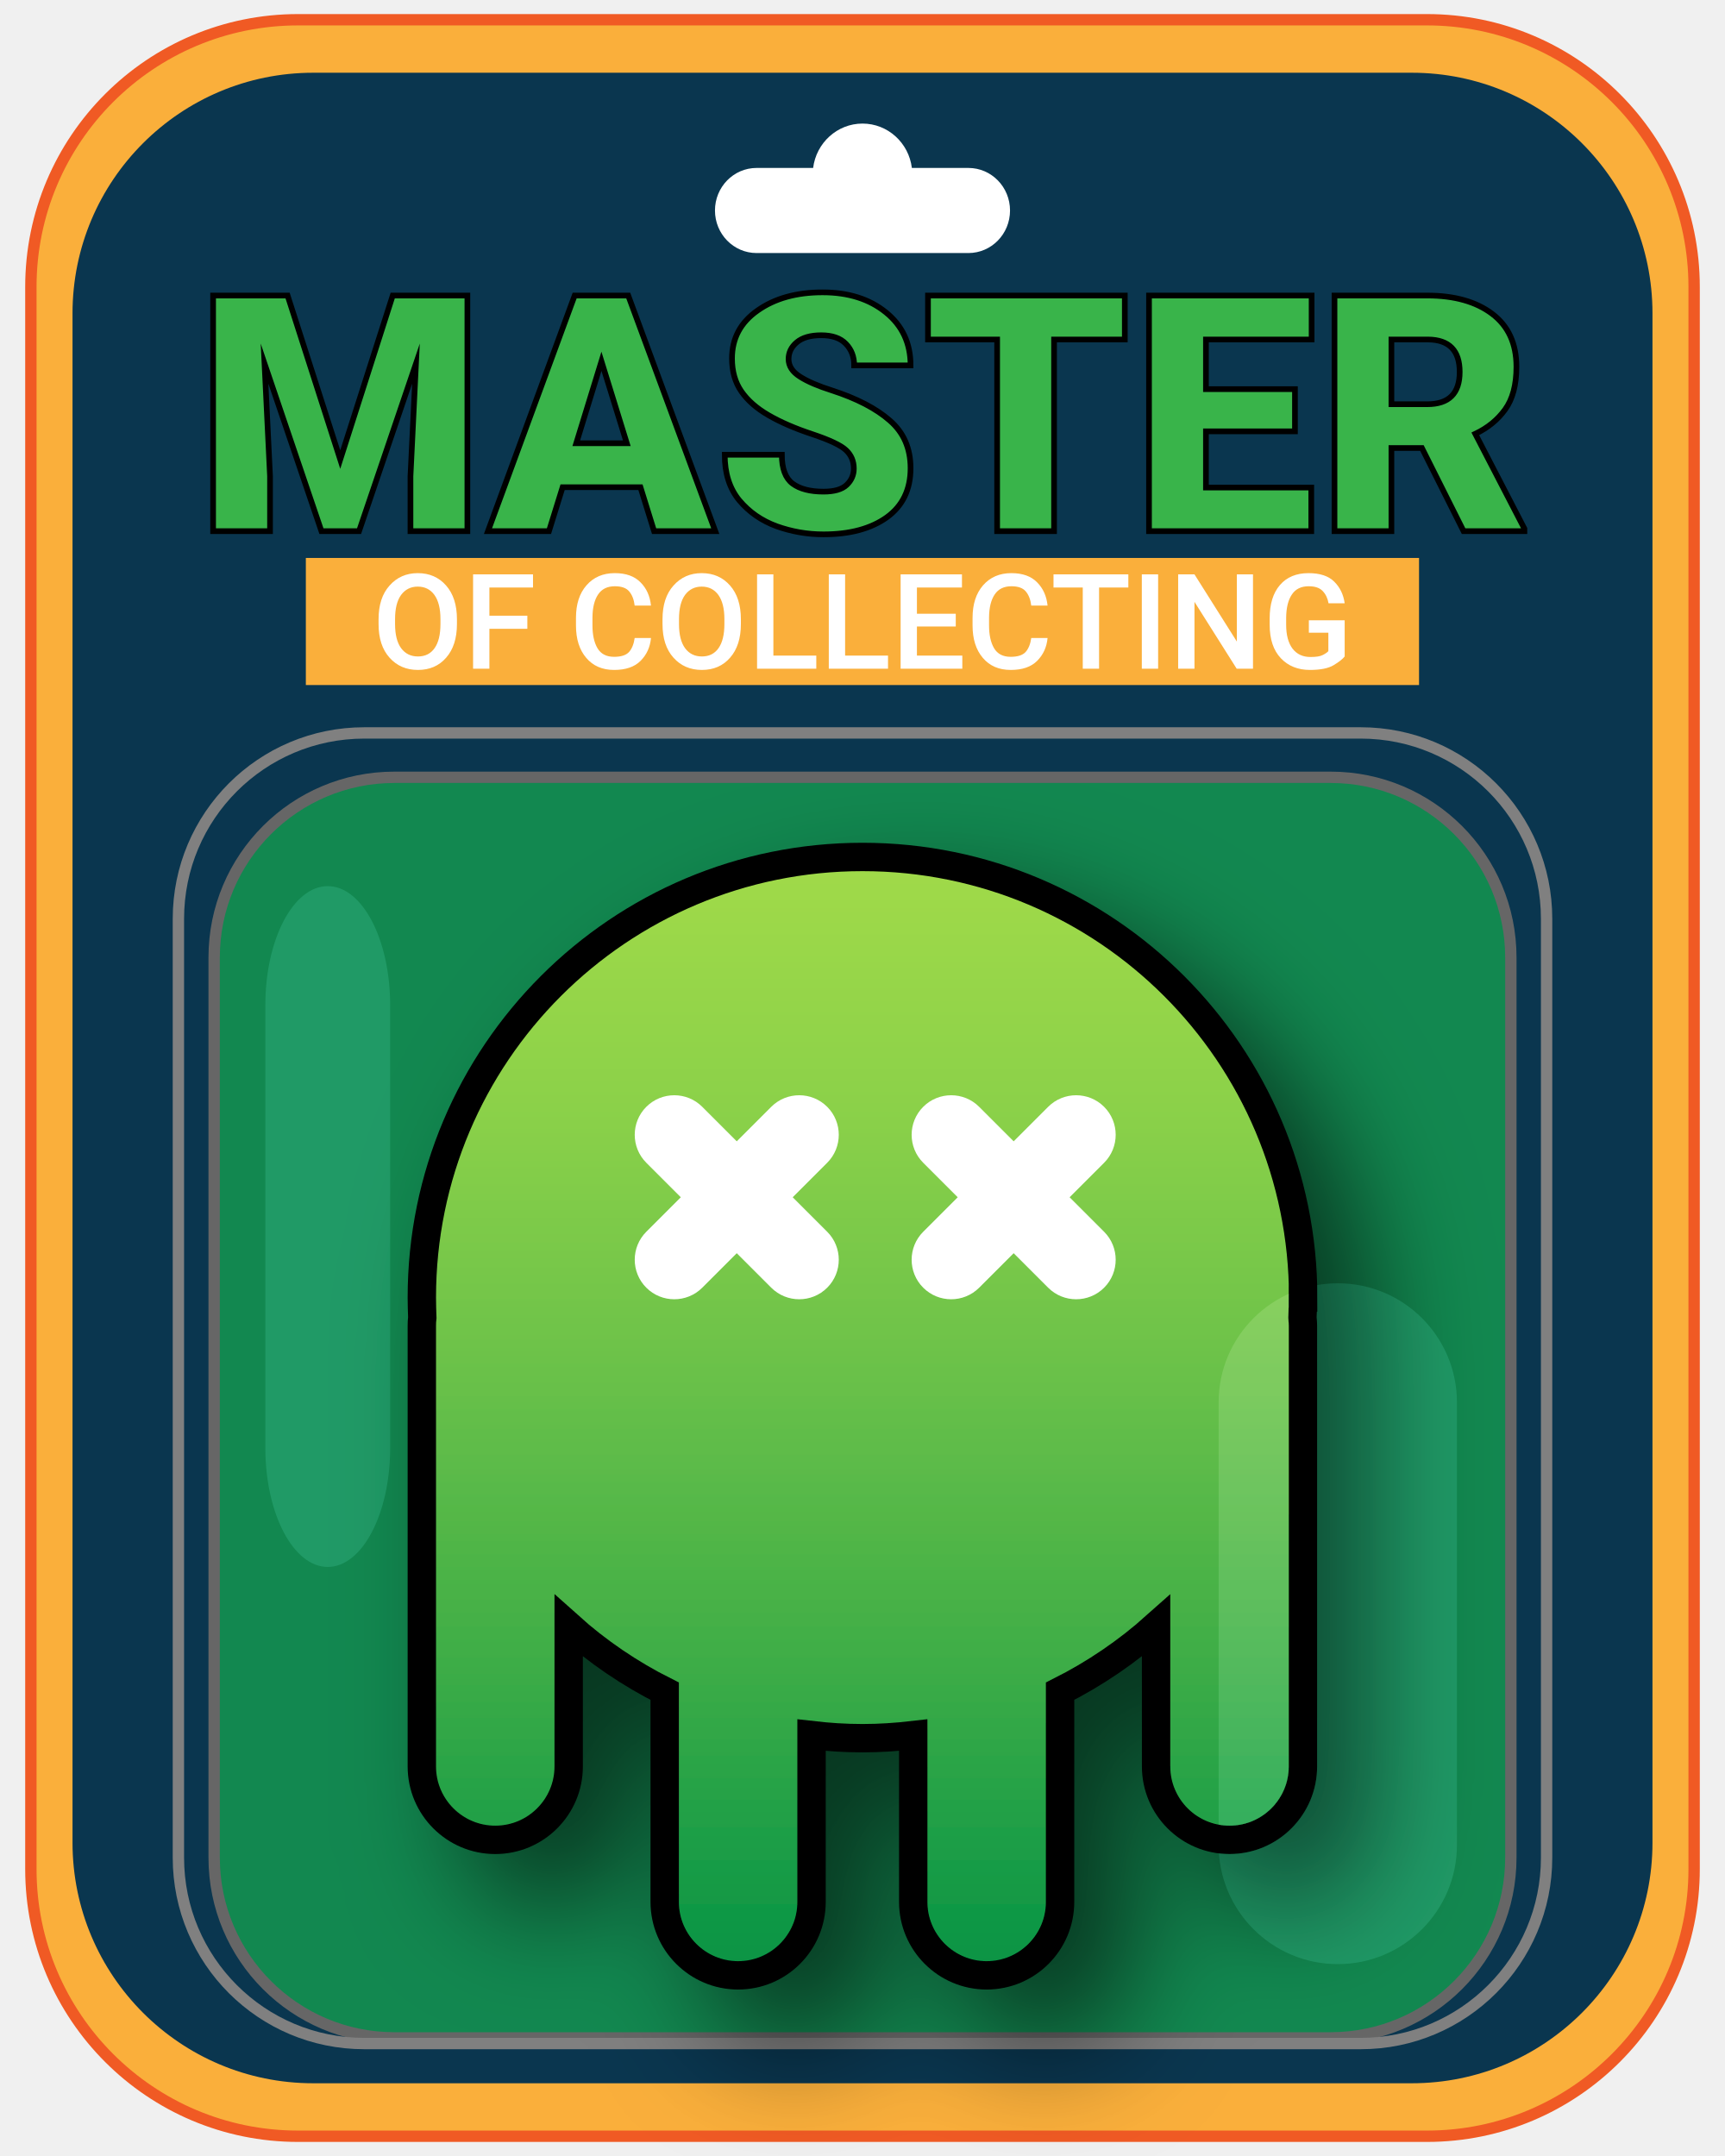
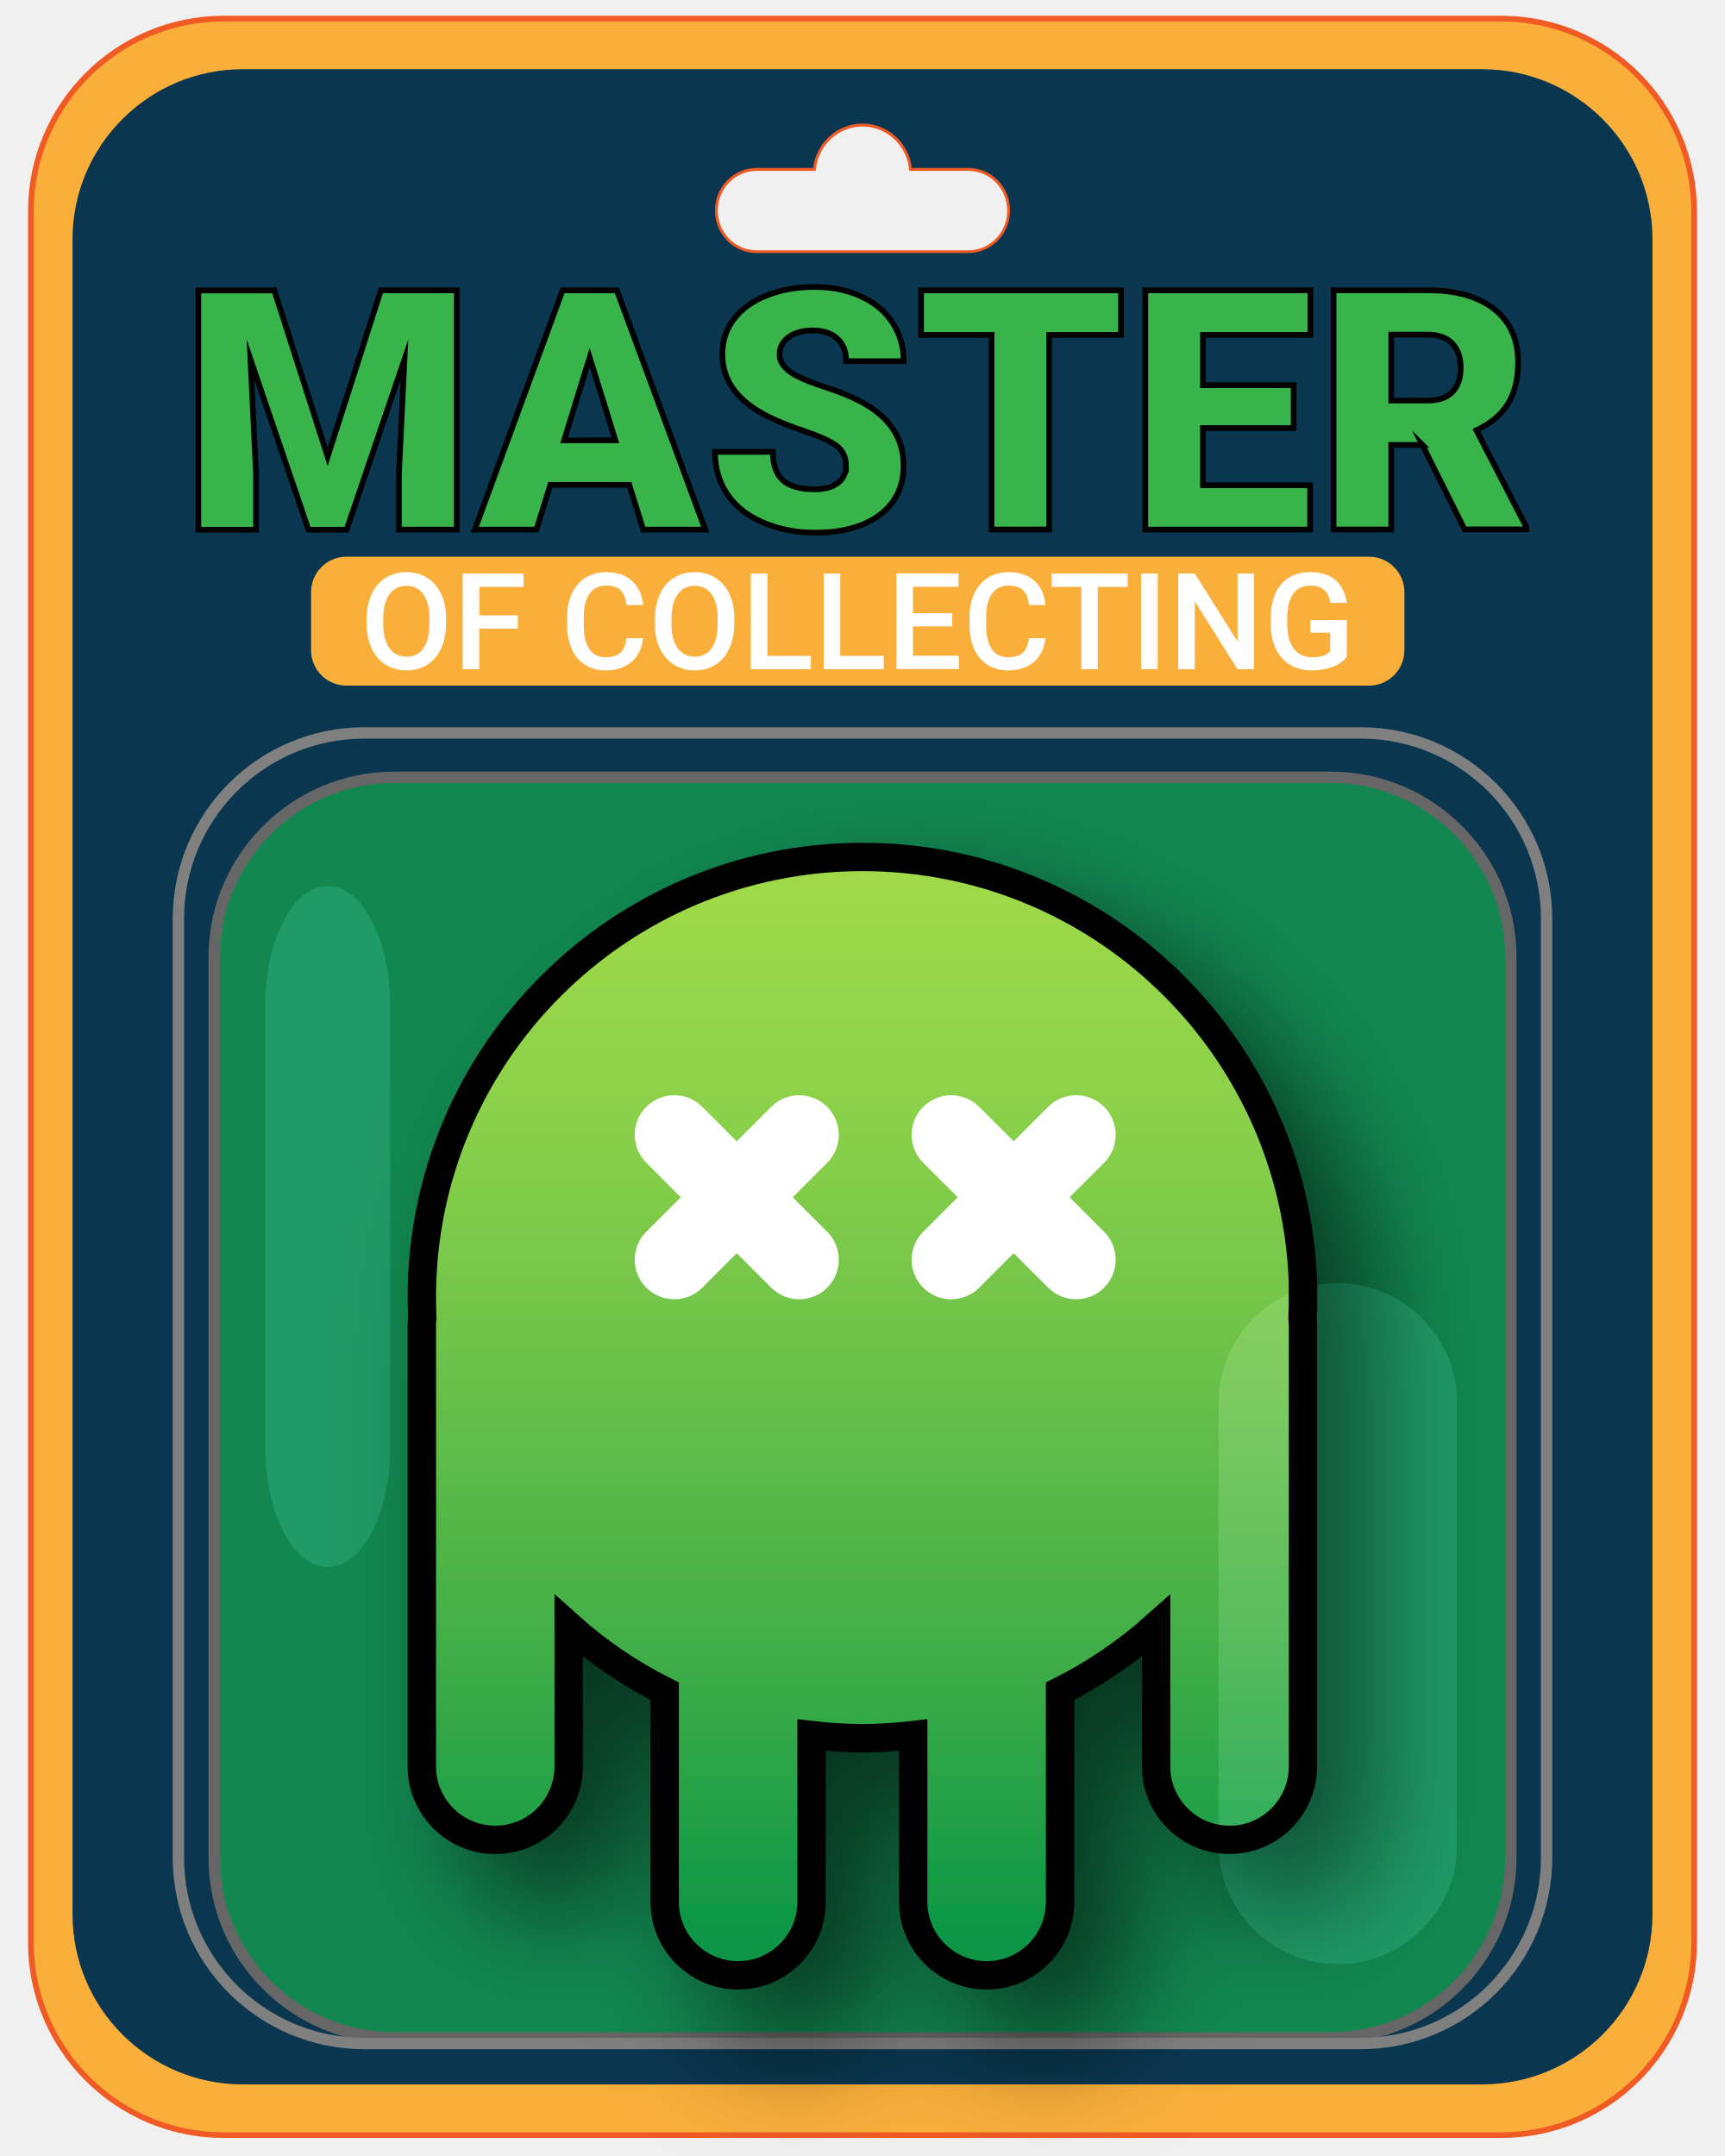
<svg xmlns="http://www.w3.org/2000/svg" viewBox="0 0 152 190">
  <defs>
    <style>
      .cls-1, .cls-2 {
        fill: #faaf3b;
      }

-       .cls-3, .cls-4 {
-         fill: #fff;
-       }
- 
-       .cls-4 {
-         font-family: Roboto-Medium, Roboto;
-         font-size: 11.68px;
-         font-weight: 500;
-       }
- 
      .cls-2 {
        stroke: #f05a24;
      }

-       .cls-2, .cls-5, .cls-6, .cls-7 {
+       .cls-2, .cls-3 {
+         stroke-width: .5px;
+       }
+ 
+       .cls-2, .cls-3, .cls-4, .cls-5 {
        stroke-miterlimit: 10;
      }

-       .cls-8 {
+       .cls-6 {
+         fill: #fff;
+       }
+ 
+       .cls-7 {
        isolation: isolate;
      }

-       .cls-9 {
+       .cls-8 {
        filter: url(#drop-shadow-1);
      }

-       .cls-10 {
+       .cls-9 {
        fill: #0a364f;
      }

-       .cls-11 {
+       .cls-3 {
+         fill: #39b44a;
+       }
+ 
+       .cls-3, .cls-4 {
+         stroke: #000;
+       }
+ 
+       .cls-10 {
        fill: #e5e5e5;
      }

-       .cls-12 {
-         letter-spacing: -.01em;
-       }
- 
-       .cls-5 {
+       .cls-4 {
        fill: url(#Degradado_sin_nombre_4);
        stroke-width: 2.5px;
      }

-       .cls-5, .cls-7 {
-         stroke: #000;
-       }
- 
-       .cls-6 {
+       .cls-5 {
        fill: none;
        stroke: gray;
      }

-       .cls-7 {
-         fill: #39b44a;
-         font-family: Roboto-Black, Roboto;
-         font-size: 29.21px;
-         font-weight: 800;
-         stroke-width: .5px;
+       .cls-11 {
+         fill: #128850;
+       }
+ 
+       .cls-12 {
+         fill: #666;
      }

      .cls-13 {
-         fill: #128850;
-       }
- 
-       .cls-14 {
-         fill: #666;
-       }
- 
-       .cls-15 {
        mix-blend-mode: soft-light;
        opacity: .44;
      }
    </style>
    <filter id="drop-shadow-1" filterUnits="userSpaceOnUse">
      <feOffset dx="5" dy="5" />
      <feGaussianBlur result="blur" stdDeviation="5" />
      <feFlood flood-color="#000" flood-opacity=".6" />
      <feComposite in2="blur" operator="in" />
      <feComposite in="SourceGraphic" />
    </filter>
    <linearGradient id="Degradado_sin_nombre_4" data-name="Degradado sin nombre 4" x1="76" y1="65.54" x2="76" y2="176.37" gradientUnits="userSpaceOnUse">
      <stop offset="0" stop-color="#a5dd4b" />
      <stop offset=".12" stop-color="#9ed94a" />
      <stop offset=".29" stop-color="#8bd14a" />
      <stop offset=".49" stop-color="#6cc248" />
      <stop offset=".72" stop-color="#40ae47" />
      <stop offset=".96" stop-color="#099545" />
      <stop offset="1" stop-color="#009145" />
    </linearGradient>
  </defs>
-   <g class="cls-8">
+   <g class="cls-7">
    <g id="Capa_1" data-name="Capa 1">
      <g>
        <g>
+           <path class="cls-2" d="m132.28,1.64H19.72C10.33,1.64,2.72,9.25,2.72,18.64v152.52c0,9.39,7.61,17,17,17h112.56c9.39,0,17-7.61,17-17V18.64c0-9.39-7.61-17-17-17Zm-46.95,20.67h-18.66c-2.03,0-3.67-1.68-3.67-3.75s1.64-3.75,3.67-3.75h4.98c.27-2.21,2.12-3.91,4.35-3.91s4.08,1.71,4.35,3.91h4.98c2.03,0,3.67,1.68,3.67,3.75s-1.64,3.75-3.67,3.75Z" />
+           <path class="cls-9" d="m130.61,6.1H21.39c-8.28,0-15,6.72-15,15v147.59c0,8.28,6.72,15,15,15h109.22c8.28,0,15-6.72,15-15V21.1c0-8.28-6.72-15-15-15Zm-45.28,16.2h-18.66c-2.03,0-3.67-1.68-3.67-3.75s1.64-3.75,3.67-3.75h4.98c.27-2.21,2.12-3.91,4.35-3.91s4.08,1.71,4.35,3.91h4.98c2.03,0,3.67,1.68,3.67,3.75s-1.64,3.75-3.67,3.75Z" />
          <g>
-             <rect class="cls-2" x="2.72" y="1.74" width="146.56" height="186.52" rx="23.55" ry="23.55" />
-             <rect class="cls-10" x="6.39" y="6.41" width="139.22" height="177.18" rx="21.21" ry="21.21" />
-             <g>
-               <rect class="cls-13" x="18.87" y="68.5" width="114.26" height="111.09" rx="15.88" ry="15.88" />
-               <path class="cls-14" d="m117.25,69c8.48,0,15.38,6.9,15.38,15.38v79.33c0,8.48-6.9,15.38-15.38,15.38H34.75c-8.48,0-15.38-6.9-15.38-15.38v-79.33c0-8.48,6.9-15.38,15.38-15.38h82.5m0-1H34.75c-9.05,0-16.38,7.33-16.38,16.38v79.33c0,9.05,7.33,16.38,16.38,16.38h82.5c9.05,0,16.38-7.33,16.38-16.38v-79.33c0-9.05-7.33-16.38-16.38-16.38h0Z" />
-             </g>
-             <rect class="cls-6" x="15.72" y="64.59" width="120.56" height="115.5" rx="16.38" ry="16.38" />
-             <path class="cls-3" d="m85.33,14.8h-4.98c-.27-2.21-2.12-3.91-4.35-3.91s-4.08,1.71-4.35,3.91h-4.98c-2.03,0-3.67,1.68-3.67,3.75h0c0,2.07,1.64,3.75,3.67,3.75h18.66c2.03,0,3.67-1.68,3.67-3.75h0c0-2.07-1.64-3.75-3.67-3.75Z" />
+             <rect class="cls-11" x="18.87" y="68.5" width="114.26" height="111.09" rx="15.88" ry="15.88" />
+             <path class="cls-12" d="m117.25,69c8.48,0,15.38,6.9,15.38,15.38v79.33c0,8.48-6.9,15.38-15.38,15.38H34.75c-8.48,0-15.38-6.9-15.38-15.38v-79.33c0-8.48,6.9-15.38,15.38-15.38h82.5m0-1H34.75c-9.05,0-16.38,7.33-16.38,16.38v79.33c0,9.05,7.33,16.38,16.38,16.38h82.5c9.05,0,16.38-7.33,16.38-16.38v-79.33c0-9.05-7.33-16.38-16.38-16.38h0Z" />
          </g>
-           <g class="cls-9">
-             <path class="cls-5" d="m114.83,114.35c0-21.45-17.39-38.83-38.83-38.83s-38.83,17.39-38.83,38.83c0,.59.02,1.17.04,1.76-.03.24-.04.49-.04.73v38.83c0,3.57,2.9,6.47,6.47,6.47s6.47-2.9,6.47-6.47v-12.39c2.54,2.28,5.39,4.22,8.46,5.76v18.57c0,3.57,2.9,6.47,6.47,6.47s6.47-2.9,6.47-6.47v-14.7c1.47.17,2.96.27,4.48.27s3.01-.1,4.48-.27v14.7c0,3.57,2.9,6.47,6.47,6.47s6.47-2.9,6.47-6.47v-18.57c3.08-1.55,5.92-3.49,8.46-5.76v12.39c0,3.57,2.9,6.47,6.47,6.47s6.47-2.9,6.47-6.47v-38.83c0-.25-.02-.49-.04-.73.03-.58.04-1.17.04-1.76Z" />
-             <path class="cls-3" d="m69.85,105.51l3.04-3.04c1.36-1.36,1.36-3.57,0-4.93-1.36-1.36-3.57-1.36-4.93,0l-3.04,3.04-3.04-3.04c-1.36-1.36-3.57-1.36-4.93,0-1.36,1.36-1.36,3.57,0,4.93l3.04,3.04-3.04,3.04c-1.36,1.36-1.36,3.57,0,4.93,1.36,1.36,3.57,1.36,4.93,0l3.04-3.04,3.04,3.04c1.36,1.36,3.57,1.36,4.93,0,1.36-1.36,1.36-3.57,0-4.93l-3.04-3.04Z" />
-             <path class="cls-3" d="m94.25,105.51l3.04-3.04c1.36-1.36,1.36-3.57,0-4.93-1.36-1.36-3.57-1.36-4.93,0l-3.04,3.04-3.04-3.04c-1.36-1.36-3.57-1.36-4.93,0-1.36,1.36-1.36,3.57,0,4.93l3.04,3.04-3.04,3.04c-1.36,1.36-1.36,3.57,0,4.93,1.36,1.36,3.57,1.36,4.93,0l3.04-3.04,3.04,3.04c1.36,1.36,3.57,1.36,4.93,0,1.36-1.36,1.36-3.57,0-4.93l-3.04-3.04Z" />
-           </g>
-           <g class="cls-15">
-             <rect class="cls-11" x="107.38" y="113.09" width="21" height="60" rx="10.5" ry="10.5" />
-           </g>
-           <g class="cls-15">
-             <path class="cls-11" d="m28.88,138.09h0c3.04,0,5.5-4.7,5.5-10.5v-39c0-5.8-2.46-10.5-5.5-10.5h0c-3.04,0-5.5,4.7-5.5,10.5v39c0,5.8,2.46,10.5,5.5,10.5Z" />
-           </g>
+           <rect class="cls-5" x="15.72" y="64.59" width="120.56" height="115.5" rx="16.38" ry="16.38" />
+         </g>
+         <g class="cls-8">
+           <path class="cls-4" d="m114.83,114.35c0-21.45-17.39-38.83-38.83-38.83s-38.83,17.39-38.83,38.83c0,.59.02,1.17.04,1.76-.03.24-.04.49-.04.73v38.83c0,3.57,2.9,6.47,6.47,6.47s6.47-2.9,6.47-6.47v-12.39c2.54,2.28,5.39,4.22,8.46,5.76v18.57c0,3.57,2.9,6.47,6.47,6.47s6.47-2.9,6.47-6.47v-14.7c1.47.17,2.96.27,4.48.27s3.01-.1,4.48-.27v14.7c0,3.57,2.9,6.47,6.47,6.47s6.47-2.9,6.47-6.47v-18.57c3.08-1.55,5.92-3.49,8.46-5.76v12.39c0,3.57,2.9,6.47,6.47,6.47s6.47-2.9,6.47-6.47v-38.83c0-.25-.02-.49-.04-.73.03-.58.04-1.17.04-1.76Z" />
+           <path class="cls-6" d="m69.85,105.51l3.04-3.04c1.36-1.36,1.36-3.57,0-4.93-1.36-1.36-3.57-1.36-4.93,0l-3.04,3.04-3.04-3.04c-1.36-1.36-3.57-1.36-4.93,0-1.36,1.36-1.36,3.57,0,4.93l3.04,3.04-3.04,3.04c-1.36,1.36-1.36,3.57,0,4.93,1.36,1.36,3.57,1.36,4.93,0l3.04-3.04,3.04,3.04c1.36,1.36,3.57,1.36,4.93,0,1.36-1.36,1.36-3.57,0-4.93l-3.04-3.04Z" />
+           <path class="cls-6" d="m94.25,105.51l3.04-3.04c1.36-1.36,1.36-3.57,0-4.93-1.36-1.36-3.57-1.36-4.93,0l-3.04,3.04-3.04-3.04c-1.36-1.36-3.57-1.36-4.93,0-1.36,1.36-1.36,3.57,0,4.93l3.04,3.04-3.04,3.04c-1.36,1.36-1.36,3.57,0,4.93,1.36,1.36,3.57,1.36,4.93,0l3.04-3.04,3.04,3.04c1.36,1.36,3.57,1.36,4.93,0,1.36-1.36,1.36-3.57,0-4.93l-3.04-3.04Z" />
+         </g>
+         <g class="cls-13">
+           <rect class="cls-10" x="107.38" y="113.09" width="21" height="60" rx="10.5" ry="10.5" />
+         </g>
+         <g class="cls-13">
+           <path class="cls-10" d="m28.88,138.09h0c3.04,0,5.5-4.7,5.5-10.5v-39c0-5.8-2.46-10.5-5.5-10.5h0c-3.04,0-5.5,4.7-5.5,10.5v39c0,5.8,2.46,10.5,5.5,10.5Z" />
+         </g>
+       </g>
+       <g>
+         <g>
+           <path class="cls-3" d="m24.17,25.59l4.7,14.66,4.69-14.66h6.69v21.08h-5.1v-4.92l.49-10.07-5.1,15h-3.36l-5.11-15.01.49,10.09v4.92h-5.08v-21.08h6.67Z" />
+           <path class="cls-3" d="m55.45,42.73h-6.96l-1.22,3.94h-5.43l7.73-21.08h4.78l7.79,21.08h-5.46l-1.23-3.94Zm-5.75-3.92h4.53l-2.27-7.31-2.26,7.31Z" />
+           <path class="cls-3" d="m74.55,41.06c0-.74-.26-1.32-.79-1.74-.53-.41-1.45-.84-2.77-1.29-1.32-.44-2.4-.87-3.24-1.29-2.73-1.34-4.1-3.18-4.1-5.53,0-1.17.34-2.2,1.02-3.09.68-.89,1.64-1.59,2.89-2.08,1.24-.5,2.64-.75,4.2-.75s2.87.27,4.07.81c1.2.54,2.14,1.31,2.8,2.31s1,2.14,1,3.42h-5.07c0-.86-.26-1.52-.79-2-.53-.47-1.24-.71-2.14-.71s-1.62.2-2.15.6c-.53.4-.79.91-.79,1.53,0,.54.29,1.03.87,1.47.58.44,1.6.89,3.05,1.36,1.46.47,2.65.97,3.59,1.51,2.28,1.31,3.42,3.12,3.42,5.43,0,1.84-.69,3.29-2.08,4.34s-3.3,1.58-5.72,1.58c-1.71,0-3.25-.31-4.64-.92s-2.43-1.45-3.13-2.52-1.05-2.29-1.05-3.68h5.1c0,1.13.29,1.96.88,2.5.58.54,1.53.8,2.84.8.84,0,1.5-.18,1.99-.54.49-.36.73-.87.73-1.53Z" />
+           <path class="cls-3" d="m98.78,29.51h-6.33v17.15h-5.08v-17.15h-6.21v-3.92h17.62v3.92Z" />
+           <path class="cls-3" d="m113.99,37.72h-7.99v5.04h9.44v3.91h-14.52v-21.08h14.55v3.92h-9.47v4.44h7.99v3.76Z" />
+           <path class="cls-3" d="m125.34,39.21h-2.75v7.45h-5.08v-21.08h8.29c2.5,0,4.45.55,5.86,1.66,1.41,1.11,2.11,2.68,2.11,4.7,0,1.47-.3,2.68-.89,3.64s-1.52,1.74-2.79,2.34l4.4,8.51v.22h-5.44l-3.72-7.45Zm-2.75-3.91h3.21c.96,0,1.69-.25,2.18-.76.49-.51.73-1.22.73-2.13s-.25-1.62-.74-2.14-1.22-.78-2.17-.78h-3.21v5.8Z" />
        </g>
        <g>
-           <rect class="cls-1" x="26.95" y="49.17" width="98.09" height="11.2" />
-           <text class="cls-7" transform="translate(17.2 46.81)">
-             <tspan x="0" y="0">MASTER</tspan>
-           </text>
-           <text class="cls-4" transform="translate(32.78 58.93)">
-             <tspan x="0" y="0">OF COLLE</tspan>
-             <tspan class="cls-12" x="52.34" y="0">C</tspan>
-             <tspan x="59.8" y="0">TING</tspan>
-           </text>
+           <rect class="cls-1" x="27.41" y="49.06" width="96.34" height="11.36" rx="3.12" ry="3.12" />
+           <g>
+             <path class="cls-6" d="m39.3,54.97c0,.83-.14,1.55-.43,2.17s-.69,1.1-1.22,1.44-1.14.5-1.83.5-1.29-.17-1.83-.5-.95-.81-1.24-1.43-.44-1.33-.44-2.14v-.47c0-.82.15-1.55.44-2.18s.7-1.11,1.23-1.44,1.14-.5,1.83-.5,1.3.17,1.83.5.94.8,1.23,1.42.44,1.34.44,2.16v.47Zm-1.46-.44c0-.93-.18-1.65-.53-2.15s-.85-.75-1.5-.75-1.13.25-1.49.74-.54,1.2-.55,2.1v.49c0,.93.18,1.64.54,2.15s.86.76,1.5.76,1.15-.25,1.5-.74.52-1.22.52-2.17v-.44Z" />
+             <path class="cls-6" d="m45.62,55.4h-3.39v3.57h-1.46v-8.43h5.36v1.18h-3.89v2.51h3.39v1.17Z" />
+             <path class="cls-6" d="m56.66,56.22c-.08.9-.42,1.6-1,2.1s-1.35.76-2.31.76c-.67,0-1.26-.16-1.77-.48s-.91-.77-1.18-1.36-.42-1.27-.43-2.04v-.79c0-.8.14-1.5.42-2.1s.69-1.07,1.21-1.4,1.14-.49,1.83-.49c.93,0,1.68.25,2.25.76s.9,1.22.99,2.14h-1.46c-.07-.61-.25-1.04-.53-1.31s-.7-.4-1.25-.4c-.64,0-1.13.23-1.47.7s-.52,1.15-.52,2.05v.75c0,.91.16,1.61.49,2.09s.8.72,1.43.72c.58,0,1.01-.13,1.3-.39s.47-.69.55-1.29h1.46Z" />
+             <path class="cls-6" d="m64.7,54.97c0,.83-.14,1.55-.43,2.17s-.69,1.1-1.22,1.44-1.14.5-1.83.5-1.29-.17-1.83-.5-.95-.81-1.24-1.43-.44-1.33-.44-2.14v-.47c0-.82.15-1.55.44-2.18s.7-1.11,1.23-1.44,1.14-.5,1.83-.5,1.3.17,1.83.5.94.8,1.23,1.42.44,1.34.44,2.16v.47Zm-1.46-.44c0-.93-.18-1.65-.53-2.15s-.85-.75-1.5-.75-1.13.25-1.49.74-.54,1.2-.55,2.1v.49c0,.93.18,1.64.54,2.15s.86.76,1.5.76,1.15-.25,1.5-.74.52-1.22.52-2.17v-.44Z" />
+             <path class="cls-6" d="m67.62,57.8h3.83v1.17h-5.29v-8.43h1.46v7.26Z" />
+             <path class="cls-6" d="m74.04,57.8h3.83v1.17h-5.29v-8.43h1.46v7.26Z" />
+             <path class="cls-6" d="m83.91,55.2h-3.46v2.59h4.05v1.17h-5.51v-8.43h5.47v1.18h-4.01v2.33h3.46v1.16Z" />
+             <path class="cls-6" d="m92.12,56.22c-.08.9-.42,1.6-1,2.1s-1.35.76-2.31.76c-.67,0-1.26-.16-1.77-.48s-.91-.77-1.18-1.36-.42-1.27-.43-2.04v-.79c0-.8.14-1.5.42-2.1s.69-1.07,1.21-1.4,1.14-.49,1.83-.49c.93,0,1.68.25,2.25.76s.9,1.22.99,2.14h-1.46c-.07-.61-.25-1.04-.53-1.31s-.7-.4-1.25-.4c-.64,0-1.13.23-1.47.7s-.52,1.15-.52,2.05v.75c0,.91.16,1.61.49,2.09s.8.72,1.43.72c.58,0,1.01-.13,1.3-.39s.47-.69.55-1.29h1.46Z" />
+             <path class="cls-6" d="m99.36,51.72h-2.63v7.25h-1.45v-7.25h-2.61v-1.18h6.69v1.18Z" />
+             <path class="cls-6" d="m102.01,58.97h-1.46v-8.43h1.46v8.43Z" />
+             <path class="cls-6" d="m110.5,58.97h-1.46l-3.76-5.98v5.98h-1.46v-8.43h1.46l3.77,6v-6h1.45v8.43Z" />
+             <path class="cls-6" d="m118.69,57.87c-.3.4-.73.7-1.27.9s-1.15.31-1.84.31-1.33-.16-1.88-.48-.96-.78-1.26-1.38-.45-1.29-.46-2.09v-.66c0-1.27.3-2.27.91-2.98s1.46-1.07,2.55-1.07c.94,0,1.68.23,2.23.7s.88,1.13,1,2.01h-1.44c-.16-1.02-.75-1.52-1.77-1.52-.66,0-1.16.24-1.5.71s-.52,1.17-.53,2.08v.65c0,.91.19,1.62.58,2.12.38.5.92.75,1.6.75.75,0,1.28-.17,1.6-.51v-1.65h-1.74v-1.11h3.2v3.23Z" />
+           </g>
        </g>
      </g>
    </g>
  </g>
</svg>
